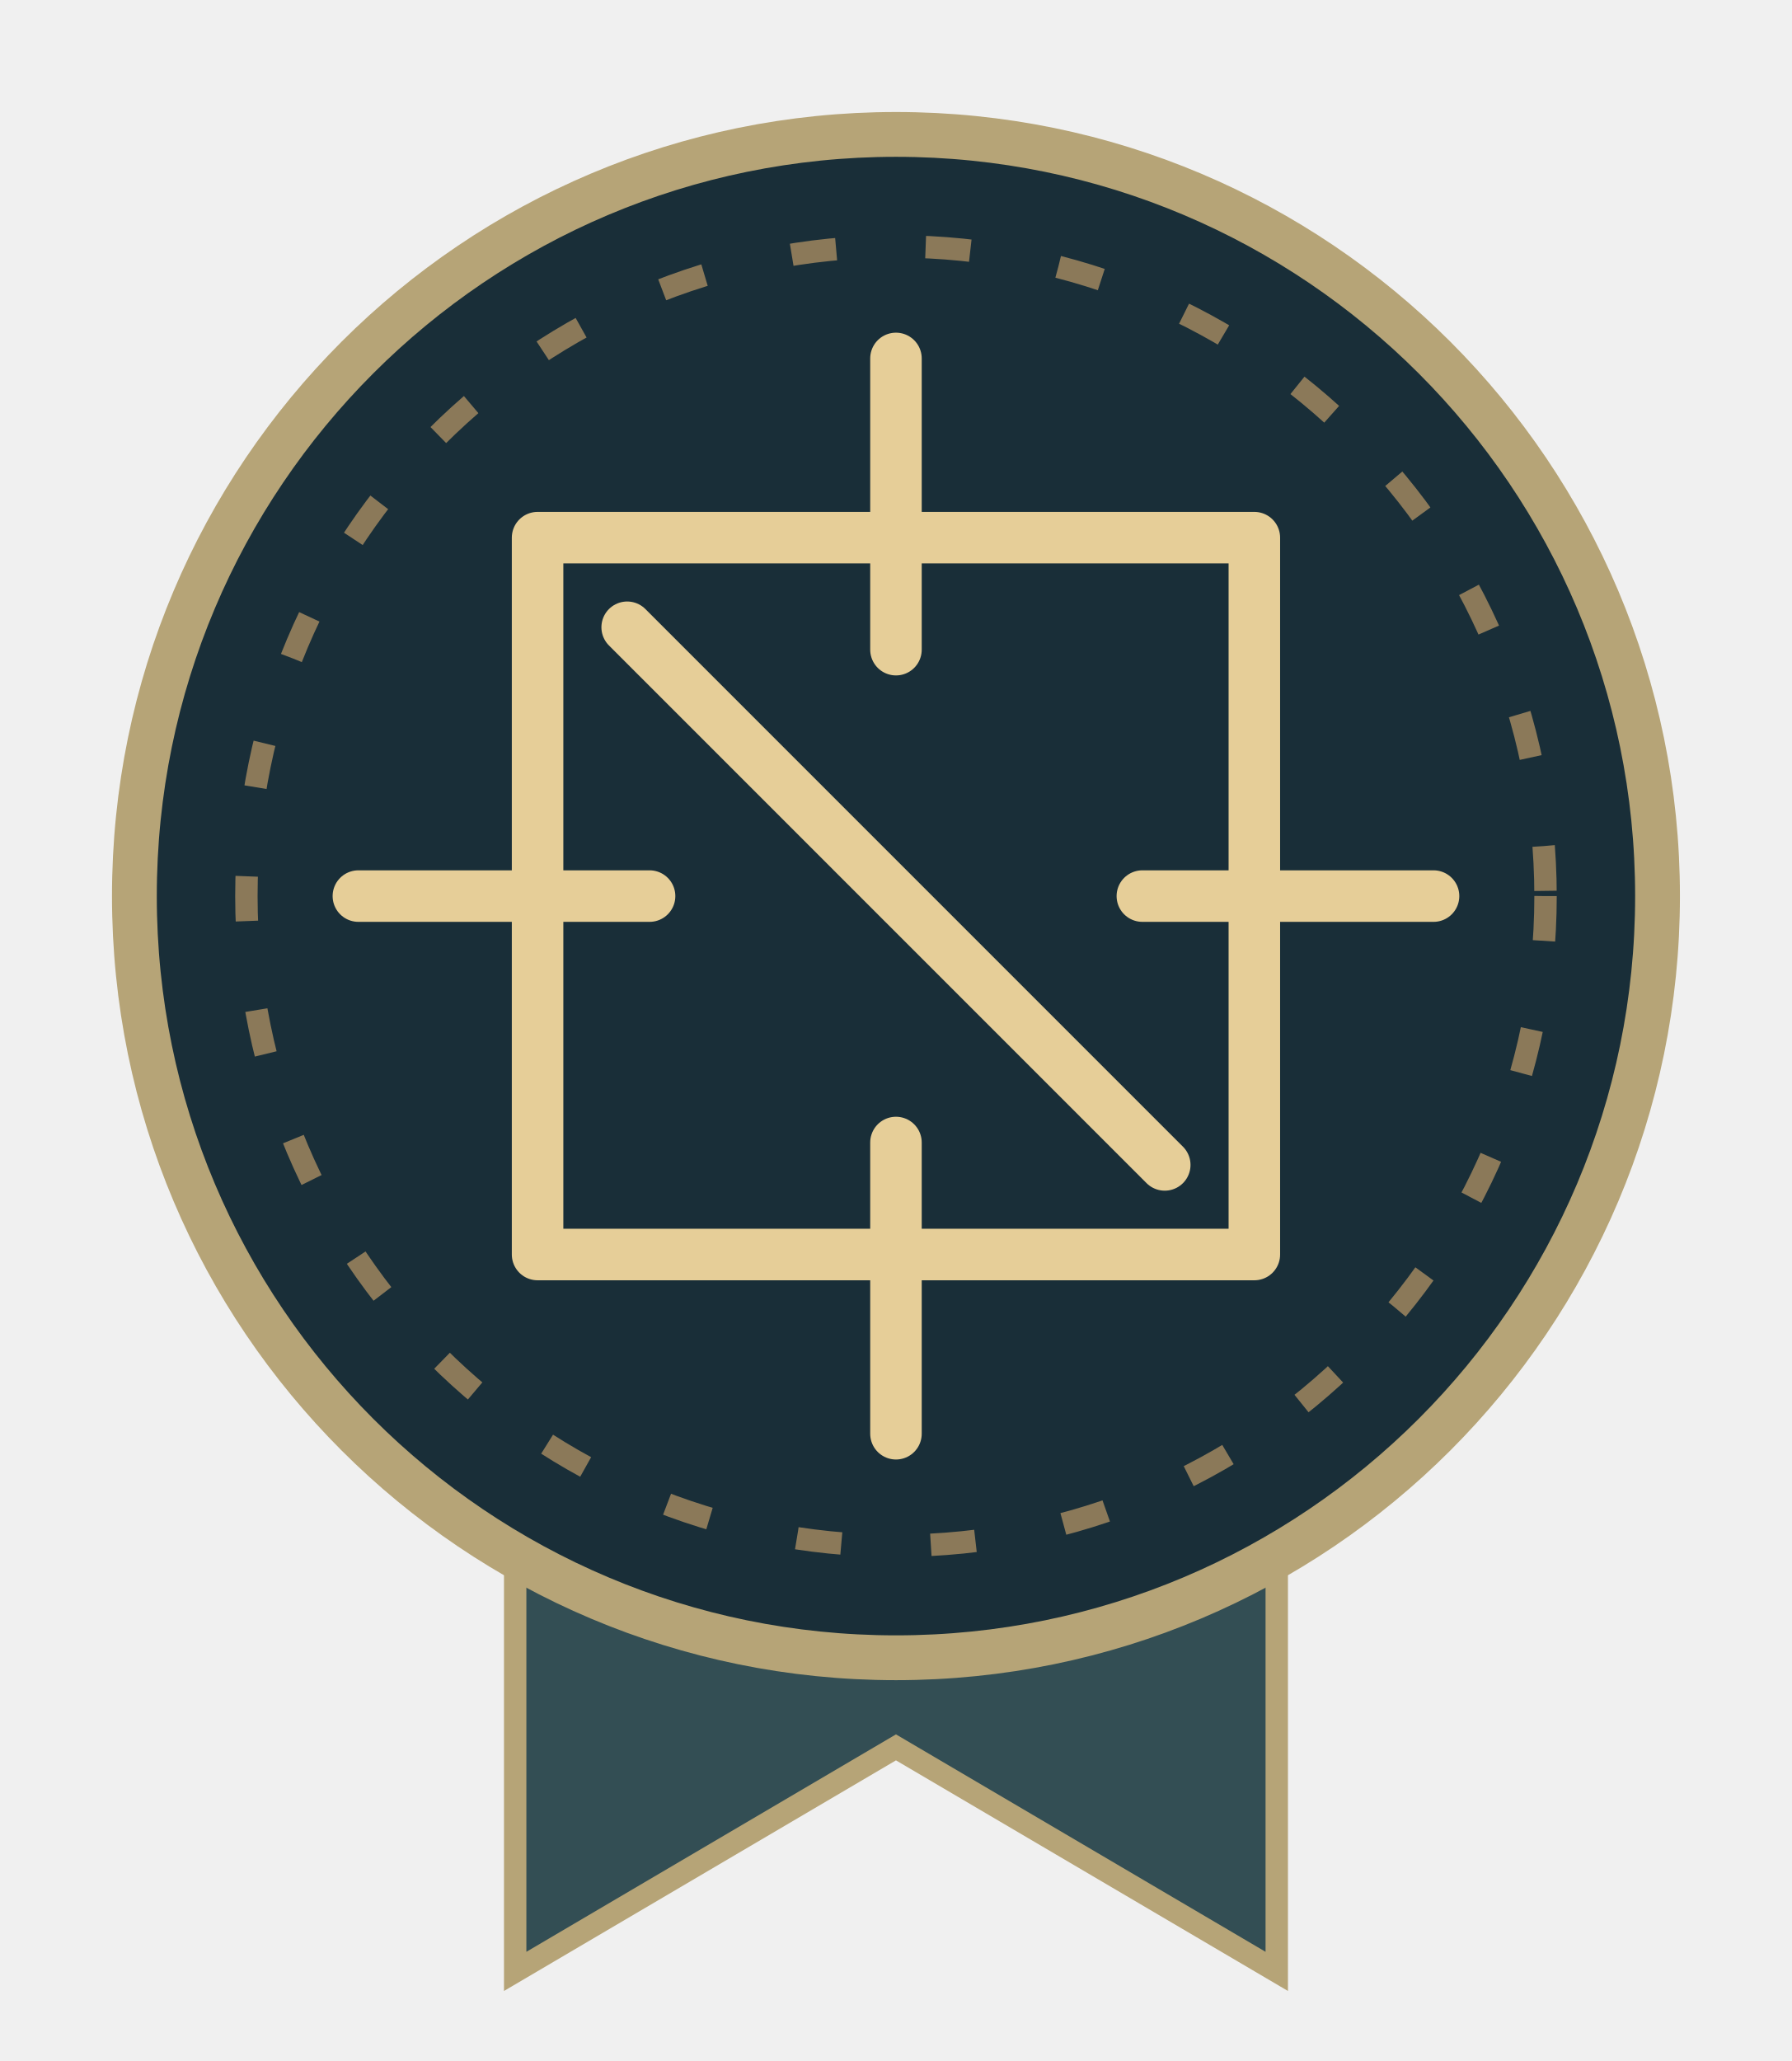
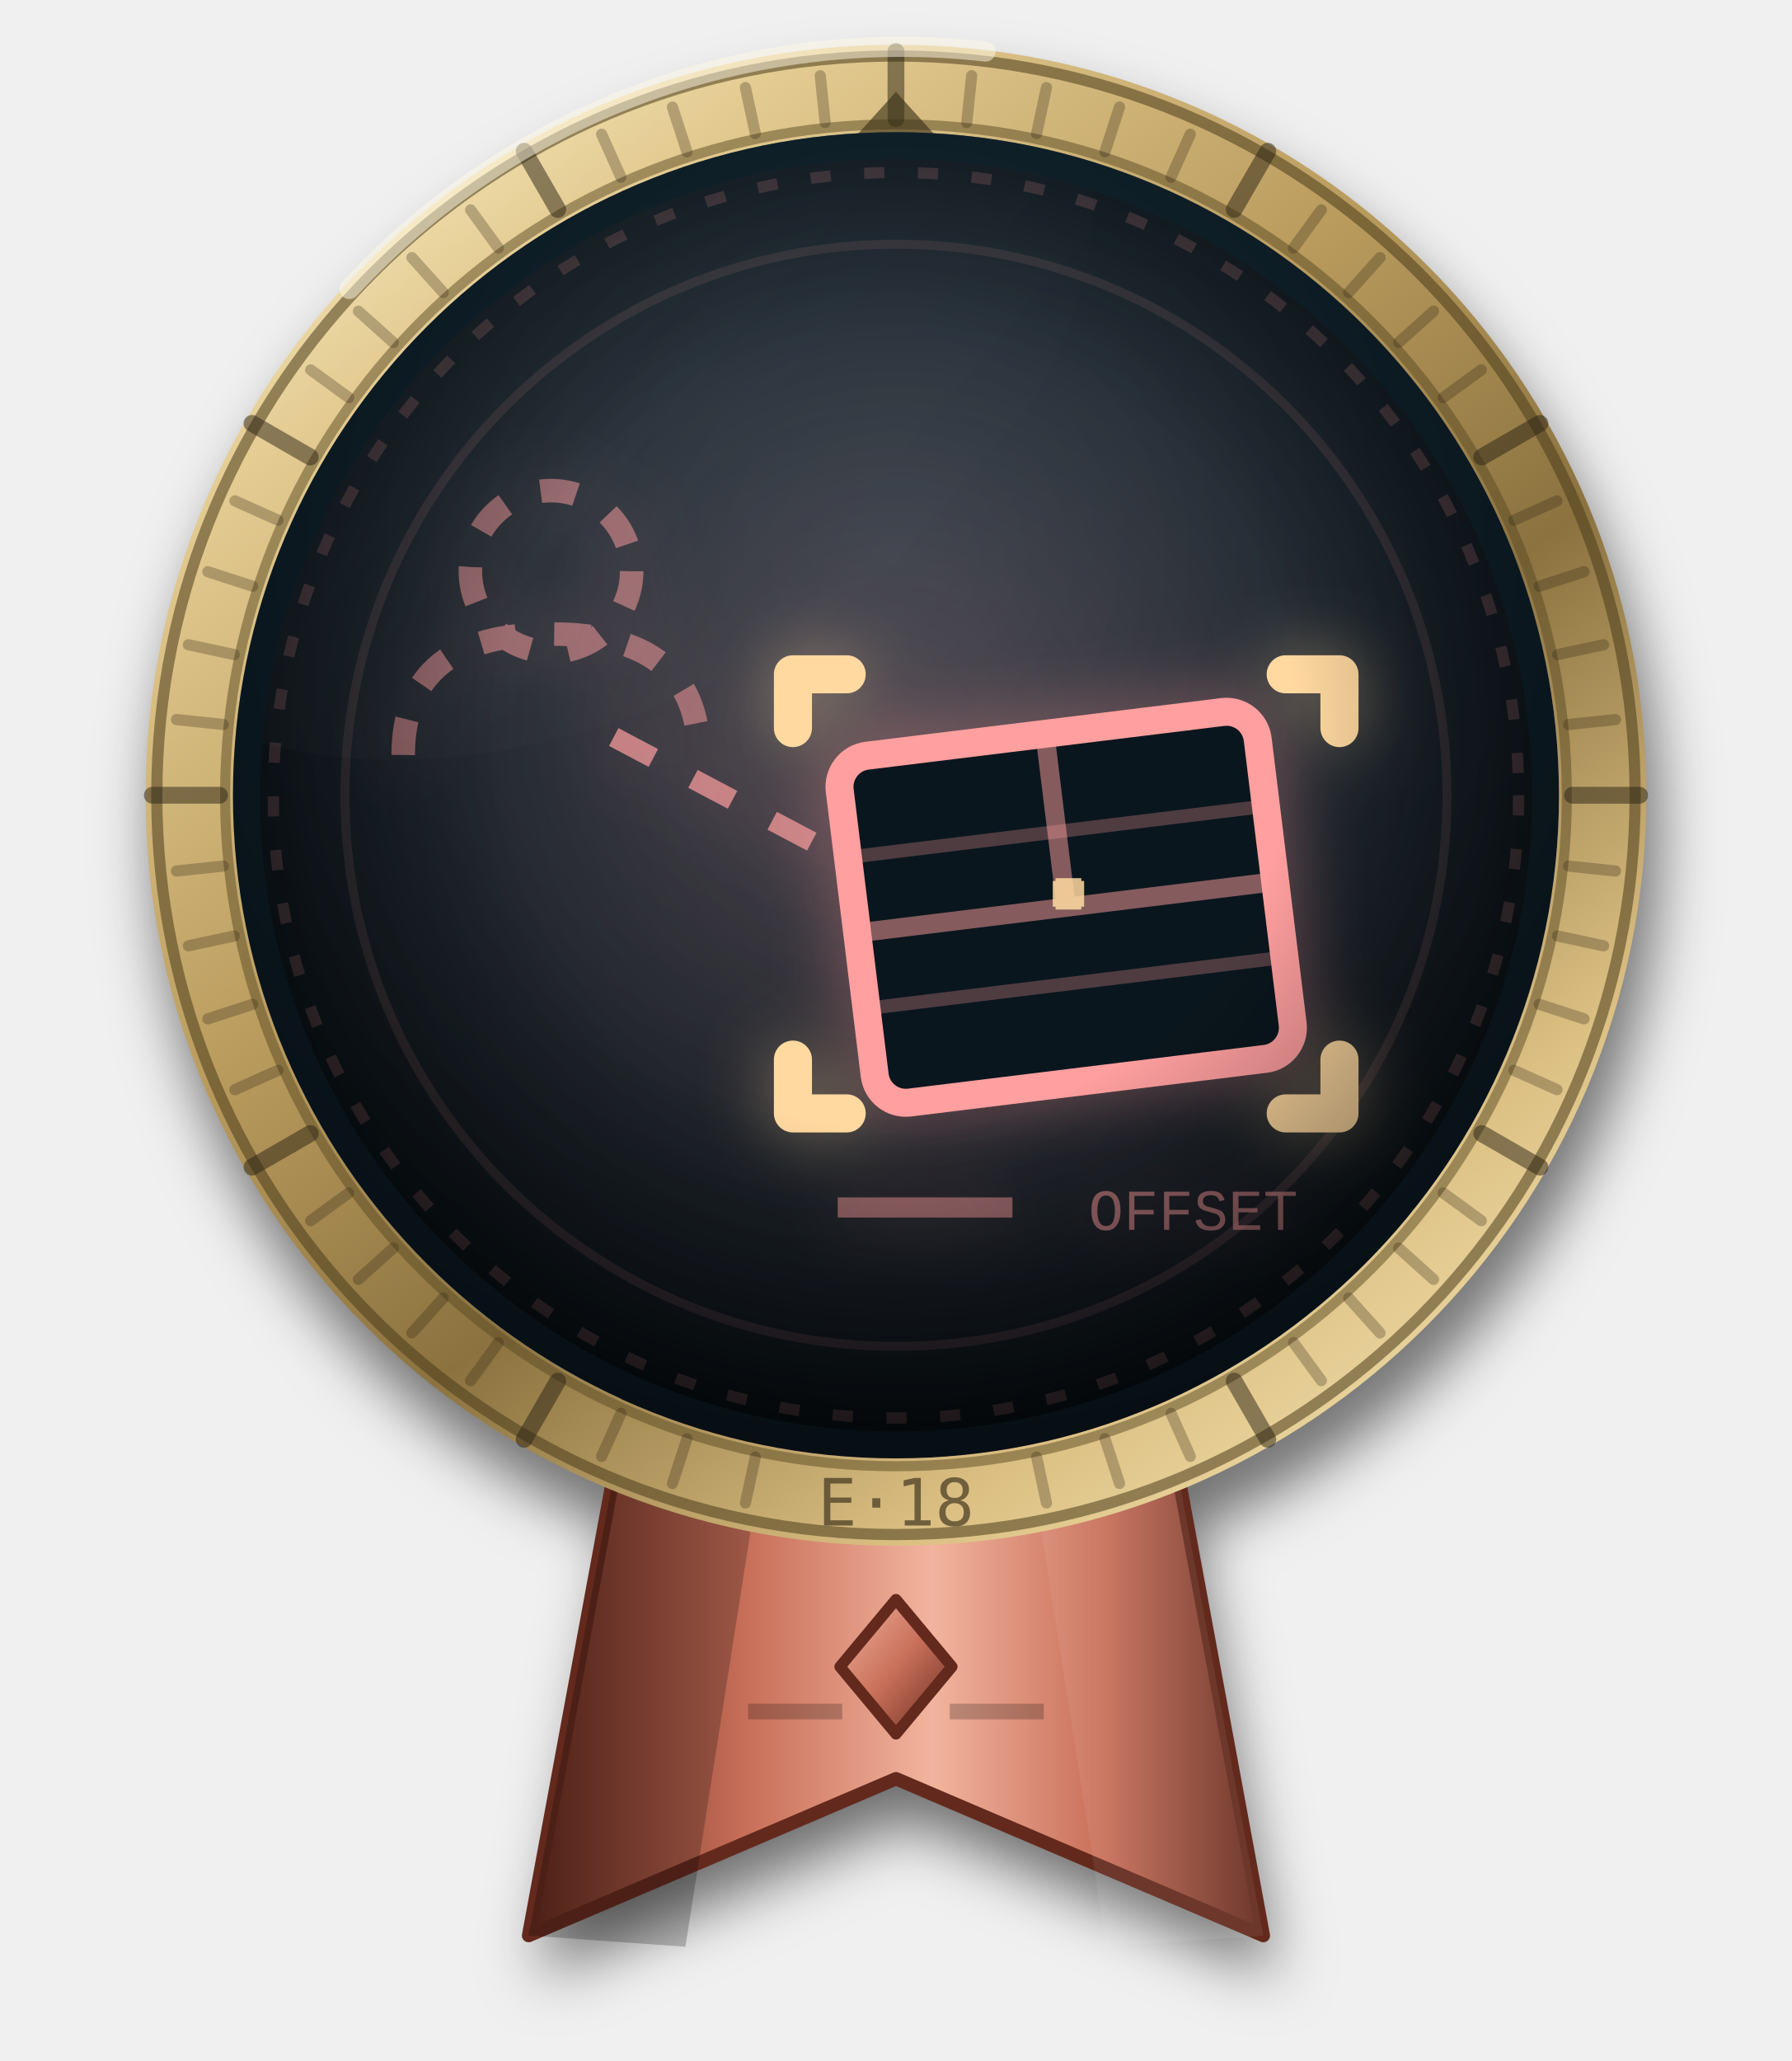
- <svg xmlns="http://www.w3.org/2000/svg" viewBox="0 0 80 92" role="img" aria-label="错位坐标">
-   <path d="M23 62v26l17-10 17 10V62" fill="#334e54" stroke="#b6a477" />
-   <circle cx="40" cy="40" r="34" fill="#192e38" stroke="#b6a477" stroke-width="2" />
-   <circle cx="40" cy="40" r="29" fill="none" stroke="#8b7959" stroke-dasharray="2 4" />
-   <path d="M24 24h32v32H24zM40 16v13M40 51v13M16 40h13M51 40h13M28 28l24 24" fill="none" stroke="#e6ce98" stroke-width="2.3" stroke-linecap="round" stroke-linejoin="round" />
+ <svg xmlns="http://www.w3.org/2000/svg" viewBox="0 0 80 92" width="80" height="92" role="img" aria-label="错误的救援对象 · 错位坐标">
+   <defs>
+     <linearGradient id="ring-b18" x1=".12" y1="0" x2=".88" y2="1">
+       <stop offset="0" stop-color="#fdf3cd" />
+       <stop offset=".16" stop-color="#e3ca90" />
+       <stop offset=".4" stop-color="#b99b5d" />
+       <stop offset=".6" stop-color="#8b723f" />
+       <stop offset=".82" stop-color="#dcc083" />
+       <stop offset="1" stop-color="#f6e7b6" />
+     </linearGradient>
+     <linearGradient id="rb-b18" x1="0" y1="0" x2="1" y2="0">
+       <stop offset="0" stop-color="#63291d" />
+       <stop offset=".3" stop-color="#c9705a" />
+       <stop offset=".55" stop-color="#f2b49e" />
+       <stop offset=".78" stop-color="#c9705a" />
+       <stop offset="1" stop-color="#63291d" />
+     </linearGradient>
+     <linearGradient id="gem-b18" x1="0" y1="0" x2="1" y2="1">
+       <stop offset="0" stop-color="#f2b49e" />
+       <stop offset=".5" stop-color="#c9705a" />
+       <stop offset="1" stop-color="#63291d" />
+     </linearGradient>
+     <radialGradient id="face-b18" cx=".5" cy=".32" r=".82">
+       <stop offset="0" stop-color="#17313d" />
+       <stop offset=".5" stop-color="#0c1a22" />
+       <stop offset="1" stop-color="#04090d" />
+     </radialGradient>
+     <radialGradient id="amb-b18" cx=".5" cy=".45" r=".55">
+       <stop offset="0" stop-color="#ff9f9f" stop-opacity=".26" />
+       <stop offset=".62" stop-color="#ff9f9f" stop-opacity=".08" />
+       <stop offset="1" stop-color="#ff9f9f" stop-opacity="0" />
+     </radialGradient>
+     <radialGradient id="vig-b18" cx=".5" cy=".45" r=".55">
+       <stop offset=".55" stop-color="#000000" stop-opacity="0" />
+       <stop offset=".86" stop-color="#000000" stop-opacity=".34" />
+       <stop offset="1" stop-color="#000000" stop-opacity=".6" />
+     </radialGradient>
+     <linearGradient id="sh-b18" x1=".1" y1="0" x2=".7" y2="1">
+       <stop offset="0" stop-color="#ffffff" stop-opacity=".16" />
+       <stop offset=".45" stop-color="#ffffff" stop-opacity=".03" />
+       <stop offset="1" stop-color="#ffffff" stop-opacity="0" />
+     </linearGradient>
+     <linearGradient id="cone-b18" x1=".5" y1="0" x2=".5" y2="1">
+       <stop offset="0" stop-color="#fff3d8" stop-opacity=".3" />
+       <stop offset=".55" stop-color="#ffe6b4" stop-opacity=".12" />
+       <stop offset="1" stop-color="#ffe6b4" stop-opacity="0" />
+     </linearGradient>
+     <filter id="soft-b18" x="-40%" y="-40%" width="180%" height="180%">
+       <feGaussianBlur stdDeviation=".62" />
+     </filter>
+     <filter id="bloom-b18" x="-30%" y="-30%" width="160%" height="160%">
+       <feGaussianBlur stdDeviation="1.5" />
+     </filter>
+     <filter id="shad-b18" x="-40%" y="-40%" width="180%" height="180%">
+       <feGaussianBlur stdDeviation="1.35" />
+     </filter>
+     <clipPath id="clip-b18">
+       <circle cx="40" cy="35.5" r="28.4" />
+     </clipPath>
+   </defs>
+   <g filter="url(#shad-b18)" opacity=".55" transform="translate(.5 1.8)">
+     <path d="M29.4 55 H50.6 L56.4 86.4 L40 79.4 L23.6 86.4 Z" fill="#000000" />
+     <path d="M73.50 35.50 A33.5 33.5 0 1 1 6.50 35.50 A33.5 33.5 0 1 1 73.50 35.50 L69.60 35.50 A29.6 29.6 0 1 0 10.40 35.50 A29.6 29.6 0 1 0 69.60 35.50 Z" fill="#000000" />
+   </g>
+   <path d="M29.4 55 H50.6 L56.4 86.4 L40 79.4 L23.6 86.4 Z" fill="url(#rb-b18)" stroke="#63291d" stroke-width=".6" stroke-linejoin="round" />
+   <path d="M29.4 55 L23.6 86.4 L30.6 86.9 L35.6 55 Z" fill="#000000" opacity=".22" />
+   <path d="M50.6 55 L56.4 86.4 L49.4 86.9 L44.4 55 Z" fill="#ffffff" opacity=".07" />
+   <path d="M30.4 55.6 H49.6" stroke="#000000" stroke-width="1.6" opacity=".3" />
+   <path d="M40 71.4 l2.5 3 l-2.5 3 l-2.5 -3 Z" fill="url(#gem-b18)" stroke="#63291d" stroke-width=".5" stroke-linejoin="round" />
+   <path d="M33.4 76.4 H37.6 M42.4 76.4 H46.6" stroke="#000000" stroke-width=".7" opacity=".22" />
+   <path d="M73.50 35.50 A33.5 33.5 0 1 1 6.50 35.50 A33.5 33.5 0 1 1 73.50 35.50 L69.60 35.50 A29.6 29.6 0 1 0 10.40 35.50 A29.6 29.6 0 1 0 69.60 35.50 Z" fill="url(#ring-b18)" />
+   <circle cx="40" cy="35.5" r="33" fill="none" stroke="#4b3d1c" stroke-opacity=".55" stroke-width=".5" />
+   <circle cx="40" cy="35.5" r="29.95" fill="none" stroke="#5a4a24" stroke-opacity=".5" stroke-width=".45" />
+   <path d="M70.20 35.50 L73.20 35.50" stroke="#2b2314" stroke-opacity="0.5" stroke-width="0.75" stroke-linecap="round" />
+   <path d="M70.03 38.66 L72.12 38.88" stroke="#2b2314" stroke-opacity="0.28" stroke-width="0.5" stroke-linecap="round" />
+   <path d="M69.54 41.78 L71.59 42.22" stroke="#2b2314" stroke-opacity="0.28" stroke-width="0.5" stroke-linecap="round" />
+   <path d="M68.72 44.83 L70.72 45.48" stroke="#2b2314" stroke-opacity="0.28" stroke-width="0.5" stroke-linecap="round" />
+   <path d="M67.59 47.78 L69.51 48.64" stroke="#2b2314" stroke-opacity="0.28" stroke-width="0.5" stroke-linecap="round" />
+   <path d="M66.15 50.60 L68.75 52.10" stroke="#2b2314" stroke-opacity="0.5" stroke-width="0.75" stroke-linecap="round" />
+   <path d="M64.43 53.25 L66.13 54.49" stroke="#2b2314" stroke-opacity="0.28" stroke-width="0.5" stroke-linecap="round" />
+   <path d="M62.44 55.71 L64.00 57.11" stroke="#2b2314" stroke-opacity="0.28" stroke-width="0.5" stroke-linecap="round" />
+   <path d="M60.21 57.94 L61.61 59.50" stroke="#2b2314" stroke-opacity="0.28" stroke-width="0.5" stroke-linecap="round" />
+   <path d="M57.75 59.93 L58.99 61.63" stroke="#2b2314" stroke-opacity="0.28" stroke-width="0.5" stroke-linecap="round" />
+   <path d="M55.10 61.65 L56.60 64.25" stroke="#2b2314" stroke-opacity="0.5" stroke-width="0.75" stroke-linecap="round" />
+   <path d="M52.28 63.09 L53.14 65.01" stroke="#2b2314" stroke-opacity="0.28" stroke-width="0.5" stroke-linecap="round" />
+   <path d="M49.33 64.22 L49.98 66.22" stroke="#2b2314" stroke-opacity="0.28" stroke-width="0.5" stroke-linecap="round" />
+   <path d="M46.28 65.04 L46.72 67.09" stroke="#2b2314" stroke-opacity="0.28" stroke-width="0.5" stroke-linecap="round" />
+   <path d="M33.72 65.04 L33.28 67.09" stroke="#2b2314" stroke-opacity="0.28" stroke-width="0.5" stroke-linecap="round" />
+   <path d="M30.67 64.22 L30.02 66.22" stroke="#2b2314" stroke-opacity="0.28" stroke-width="0.5" stroke-linecap="round" />
+   <path d="M27.72 63.09 L26.86 65.01" stroke="#2b2314" stroke-opacity="0.28" stroke-width="0.5" stroke-linecap="round" />
+   <path d="M24.90 61.65 L23.40 64.25" stroke="#2b2314" stroke-opacity="0.5" stroke-width="0.75" stroke-linecap="round" />
+   <path d="M22.25 59.93 L21.01 61.63" stroke="#2b2314" stroke-opacity="0.28" stroke-width="0.5" stroke-linecap="round" />
+   <path d="M19.79 57.94 L18.39 59.50" stroke="#2b2314" stroke-opacity="0.28" stroke-width="0.5" stroke-linecap="round" />
+   <path d="M17.56 55.71 L16.00 57.11" stroke="#2b2314" stroke-opacity="0.28" stroke-width="0.5" stroke-linecap="round" />
+   <path d="M15.57 53.25 L13.87 54.49" stroke="#2b2314" stroke-opacity="0.28" stroke-width="0.5" stroke-linecap="round" />
+   <path d="M13.85 50.60 L11.25 52.10" stroke="#2b2314" stroke-opacity="0.5" stroke-width="0.75" stroke-linecap="round" />
+   <path d="M12.41 47.78 L10.49 48.64" stroke="#2b2314" stroke-opacity="0.28" stroke-width="0.5" stroke-linecap="round" />
+   <path d="M11.28 44.83 L9.28 45.48" stroke="#2b2314" stroke-opacity="0.28" stroke-width="0.5" stroke-linecap="round" />
+   <path d="M10.46 41.78 L8.41 42.22" stroke="#2b2314" stroke-opacity="0.28" stroke-width="0.5" stroke-linecap="round" />
+   <path d="M9.97 38.66 L7.88 38.88" stroke="#2b2314" stroke-opacity="0.28" stroke-width="0.5" stroke-linecap="round" />
+   <path d="M9.80 35.50 L6.80 35.50" stroke="#2b2314" stroke-opacity="0.5" stroke-width="0.75" stroke-linecap="round" />
+   <path d="M9.97 32.34 L7.88 32.12" stroke="#2b2314" stroke-opacity="0.28" stroke-width="0.5" stroke-linecap="round" />
+   <path d="M10.46 29.22 L8.41 28.78" stroke="#2b2314" stroke-opacity="0.28" stroke-width="0.5" stroke-linecap="round" />
+   <path d="M11.28 26.17 L9.28 25.52" stroke="#2b2314" stroke-opacity="0.28" stroke-width="0.5" stroke-linecap="round" />
+   <path d="M12.41 23.22 L10.49 22.36" stroke="#2b2314" stroke-opacity="0.28" stroke-width="0.5" stroke-linecap="round" />
+   <path d="M13.85 20.40 L11.25 18.90" stroke="#2b2314" stroke-opacity="0.5" stroke-width="0.75" stroke-linecap="round" />
+   <path d="M15.57 17.75 L13.87 16.51" stroke="#2b2314" stroke-opacity="0.28" stroke-width="0.5" stroke-linecap="round" />
+   <path d="M17.56 15.29 L16.00 13.89" stroke="#2b2314" stroke-opacity="0.28" stroke-width="0.5" stroke-linecap="round" />
+   <path d="M19.79 13.06 L18.39 11.50" stroke="#2b2314" stroke-opacity="0.28" stroke-width="0.5" stroke-linecap="round" />
+   <path d="M22.25 11.07 L21.01 9.37" stroke="#2b2314" stroke-opacity="0.28" stroke-width="0.5" stroke-linecap="round" />
+   <path d="M24.90 9.35 L23.40 6.75" stroke="#2b2314" stroke-opacity="0.5" stroke-width="0.75" stroke-linecap="round" />
+   <path d="M27.72 7.91 L26.86 5.99" stroke="#2b2314" stroke-opacity="0.28" stroke-width="0.5" stroke-linecap="round" />
+   <path d="M30.67 6.78 L30.02 4.78" stroke="#2b2314" stroke-opacity="0.28" stroke-width="0.5" stroke-linecap="round" />
+   <path d="M33.72 5.96 L33.28 3.91" stroke="#2b2314" stroke-opacity="0.28" stroke-width="0.5" stroke-linecap="round" />
+   <path d="M36.84 5.47 L36.62 3.38" stroke="#2b2314" stroke-opacity="0.28" stroke-width="0.5" stroke-linecap="round" />
+   <path d="M40.00 5.30 L40.00 2.30" stroke="#2b2314" stroke-opacity="0.5" stroke-width="0.75" stroke-linecap="round" />
+   <path d="M43.16 5.47 L43.38 3.38" stroke="#2b2314" stroke-opacity="0.28" stroke-width="0.5" stroke-linecap="round" />
+   <path d="M46.28 5.96 L46.72 3.91" stroke="#2b2314" stroke-opacity="0.28" stroke-width="0.5" stroke-linecap="round" />
+   <path d="M49.33 6.78 L49.98 4.78" stroke="#2b2314" stroke-opacity="0.28" stroke-width="0.5" stroke-linecap="round" />
+   <path d="M52.28 7.91 L53.14 5.99" stroke="#2b2314" stroke-opacity="0.28" stroke-width="0.5" stroke-linecap="round" />
+   <path d="M55.10 9.35 L56.60 6.75" stroke="#2b2314" stroke-opacity="0.5" stroke-width="0.75" stroke-linecap="round" />
+   <path d="M57.75 11.07 L58.99 9.37" stroke="#2b2314" stroke-opacity="0.28" stroke-width="0.5" stroke-linecap="round" />
+   <path d="M60.21 13.06 L61.61 11.50" stroke="#2b2314" stroke-opacity="0.28" stroke-width="0.5" stroke-linecap="round" />
+   <path d="M62.44 15.29 L64.00 13.89" stroke="#2b2314" stroke-opacity="0.28" stroke-width="0.5" stroke-linecap="round" />
+   <path d="M64.43 17.75 L66.13 16.51" stroke="#2b2314" stroke-opacity="0.28" stroke-width="0.5" stroke-linecap="round" />
+   <path d="M66.15 20.40 L68.75 18.90" stroke="#2b2314" stroke-opacity="0.5" stroke-width="0.75" stroke-linecap="round" />
+   <path d="M67.59 23.22 L69.51 22.36" stroke="#2b2314" stroke-opacity="0.28" stroke-width="0.5" stroke-linecap="round" />
+   <path d="M68.72 26.17 L70.72 25.52" stroke="#2b2314" stroke-opacity="0.28" stroke-width="0.5" stroke-linecap="round" />
+   <path d="M69.54 29.22 L71.59 28.78" stroke="#2b2314" stroke-opacity="0.28" stroke-width="0.5" stroke-linecap="round" />
+   <path d="M70.03 32.34 L72.12 32.12" stroke="#2b2314" stroke-opacity="0.28" stroke-width="0.5" stroke-linecap="round" />
+   <path d="M40 4.1 l1.9 2.1 l-1.9 2.1 l-1.9 -2.1 Z" fill="#3a3016" opacity=".62" />
+   <text x="40" y="68.1" font-family="Consolas,monospace" font-size="2.9" fill="#2f2612" fill-opacity=".62" text-anchor="middle">E·18</text>
+   <circle cx="40" cy="35.5" r="29.6" fill="url(#face-b18)" />
+   <g clip-path="url(#clip-b18)">
+     <circle cx="40" cy="35.5" r="29.6" fill="url(#amb-b18)" />
+     <circle cx="40" cy="35.5" r="27.8" fill="none" stroke="#ff9f9f" stroke-width=".5" stroke-opacity=".22" stroke-dasharray=".9 1.5" />
+     <circle cx="40" cy="35.5" r="24.6" fill="none" stroke="#ff9f9f" stroke-width=".4" stroke-opacity=".12" />
+     <g transform="translate(40 35.5)">
+       <g filter="url(#bloom-b18)" opacity=".45">
+         <g opacity=".5" stroke="#ff9f9f" stroke-width="1.05" fill="none" stroke-dasharray="1.6 1.7">
+           <circle cx="-15.4" cy="-10" r="3.6" />
+           <path d="M-22 -1.8 Q-22 -7.2 -15.4 -7.2 Q-8.8 -7.2 -8.8 -1.8" />
+         </g>
+         <g transform="translate(7.6 5) rotate(-7)">
+           <rect x="-9.4" y="-7.8" width="18.8" height="15.6" rx="1.4" fill="#0a161d" stroke="#ff9f9f" stroke-width="1.25" />
+           <path d="M-9.4 0 H9.4 M0 -7.8 V0" fill="none" stroke="#ff9f9f" stroke-width=".85" opacity=".5" />
+           <path d="M-9.4 -3.4 H9.4 M-9.4 3.4 H9.4" stroke="#ff9f9f" stroke-width=".6" opacity=".28" />
+         </g>
+         <g stroke="#ffd9a0" stroke-width="1.7" fill="none" stroke-linecap="round">
+           <path d="M-4.6 -5.4 H-2.2 M-4.6 -5.4 V-3" />
+           <path d="M19.8 -5.4 H17.4 M19.8 -5.4 V-3" />
+           <path d="M-4.6 14.2 H-2.2 M-4.6 14.2 V11.8" />
+           <path d="M19.8 14.2 H17.4 M19.8 14.2 V11.8" />
+         </g>
+         <g stroke="#ffd9a0" stroke-width="1.15" opacity=".85">
+           <path d="M7 4.4 h1.4 M7.7 3.7 v1.4" />
+         </g>
+         <path d="M-12.6 -2.6 L-2 3" stroke="#ff9f9f" stroke-width=".9" stroke-dasharray="2 2" opacity=".7" />
+         <path d="M-2.6 18.4 H5.2" stroke="#ff9f9f" stroke-width=".9" opacity=".5" />
+         <text x="8.6" y="19.4" font-family="Consolas,&quot;Cascadia Mono&quot;,&quot;Courier New&quot;,monospace" font-size="2.6" fill="#ff9f9f" fill-opacity="0.55" text-anchor="start">OFFSET</text>
+       </g>
+       <g>
+         <g opacity=".5" stroke="#ff9f9f" stroke-width="1.05" fill="none" stroke-dasharray="1.6 1.7">
+           <circle cx="-15.4" cy="-10" r="3.6" />
+           <path d="M-22 -1.8 Q-22 -7.2 -15.4 -7.2 Q-8.8 -7.2 -8.8 -1.8" />
+         </g>
+         <g transform="translate(7.6 5) rotate(-7)">
+           <rect x="-9.4" y="-7.8" width="18.8" height="15.6" rx="1.4" fill="#0a161d" stroke="#ff9f9f" stroke-width="1.25" />
+           <path d="M-9.4 0 H9.4 M0 -7.8 V0" fill="none" stroke="#ff9f9f" stroke-width=".85" opacity=".5" />
+           <path d="M-9.4 -3.4 H9.4 M-9.4 3.4 H9.4" stroke="#ff9f9f" stroke-width=".6" opacity=".28" />
+         </g>
+         <g stroke="#ffd9a0" stroke-width="1.7" fill="none" stroke-linecap="round">
+           <path d="M-4.6 -5.4 H-2.2 M-4.6 -5.4 V-3" />
+           <path d="M19.8 -5.4 H17.4 M19.8 -5.4 V-3" />
+           <path d="M-4.6 14.2 H-2.2 M-4.6 14.2 V11.8" />
+           <path d="M19.8 14.2 H17.4 M19.8 14.2 V11.8" />
+         </g>
+         <g stroke="#ffd9a0" stroke-width="1.15" opacity=".85">
+           <path d="M7 4.4 h1.4 M7.7 3.7 v1.4" />
+         </g>
+         <path d="M-12.6 -2.6 L-2 3" stroke="#ff9f9f" stroke-width=".9" stroke-dasharray="2 2" opacity=".7" />
+         <path d="M-2.6 18.4 H5.2" stroke="#ff9f9f" stroke-width=".9" opacity=".5" />
+         <text x="8.6" y="19.4" font-family="Consolas,&quot;Cascadia Mono&quot;,&quot;Courier New&quot;,monospace" font-size="2.6" fill="#ff9f9f" fill-opacity="0.55" text-anchor="start">OFFSET</text>
+       </g>
+     </g>
+     <ellipse cx="25.4" cy="15.2" rx="25" ry="16.5" fill="url(#sh-b18)" transform="rotate(-28 25.4 15.2)" />
+     <circle cx="40" cy="35.5" r="29.6" fill="url(#vig-b18)" />
+     <circle cx="40" cy="35.5" r="29.3" fill="none" stroke="#ffffff" stroke-width=".5" stroke-opacity=".14" />
+   </g>
+   <path d="M15.6 12.9 A33.5 33.5 0 0 1 44 2.3" fill="none" stroke="#fffbe8" stroke-width=".9" stroke-opacity=".5" stroke-linecap="round" />
</svg>
